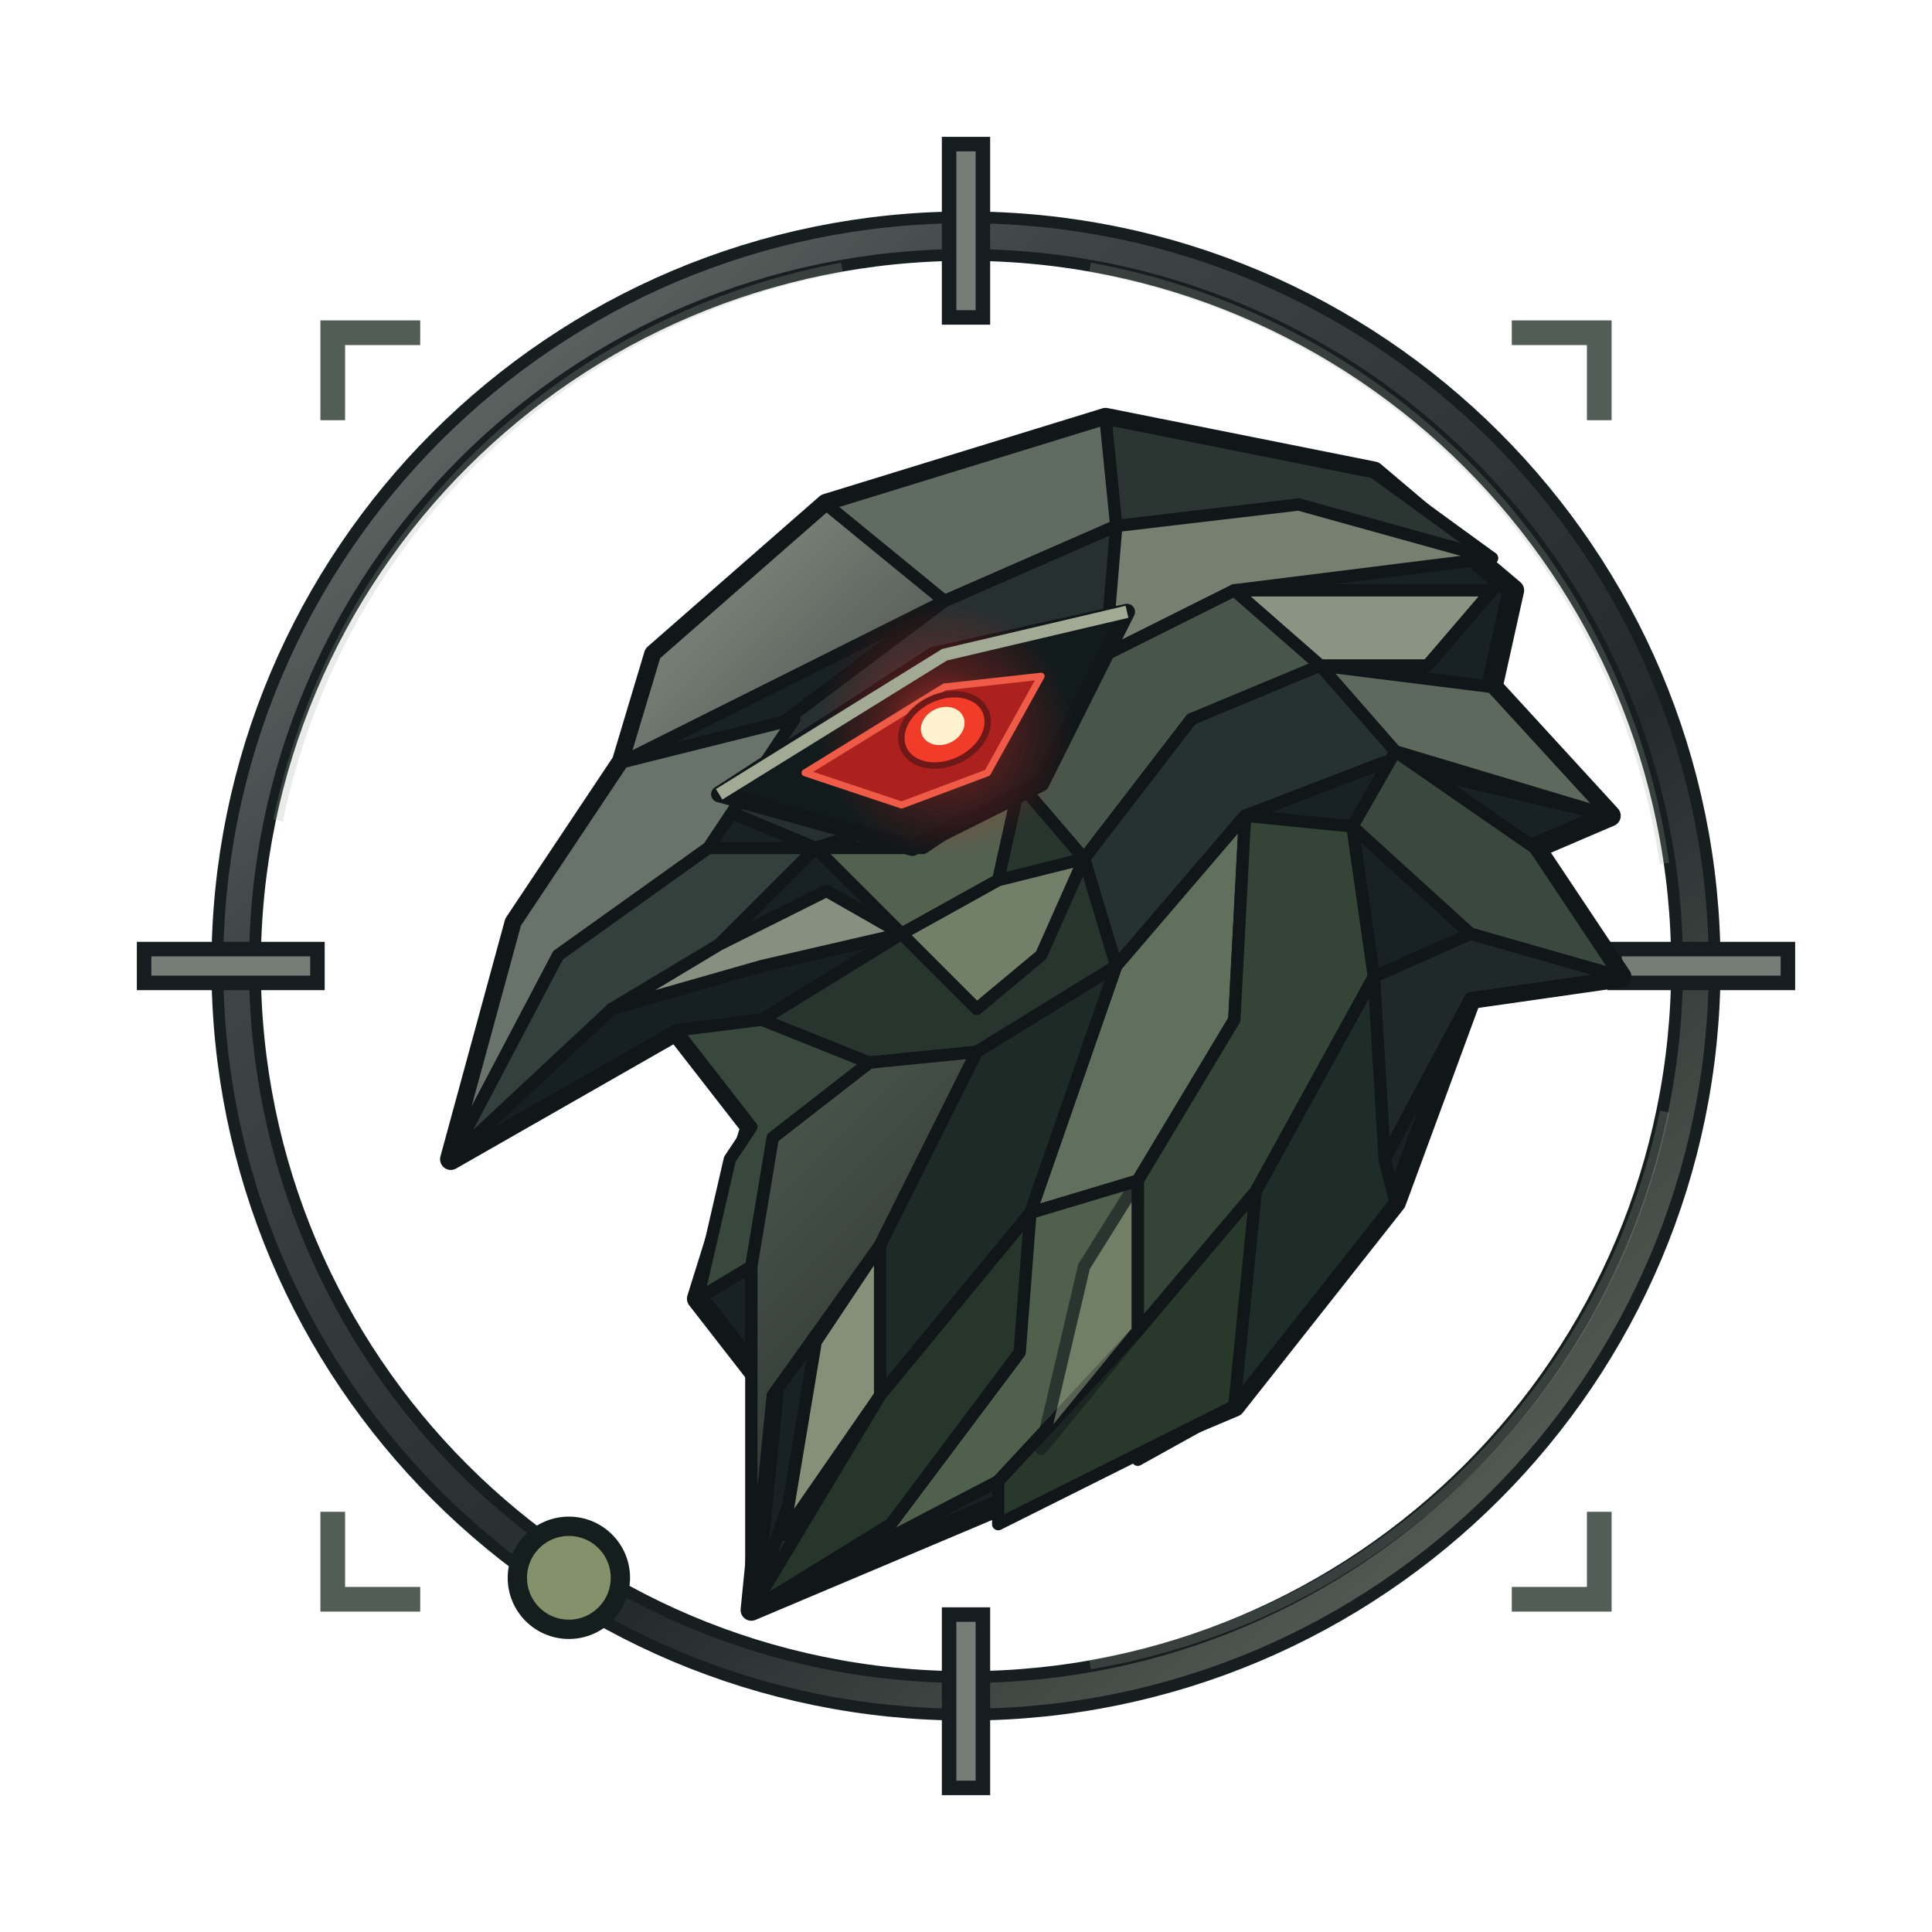
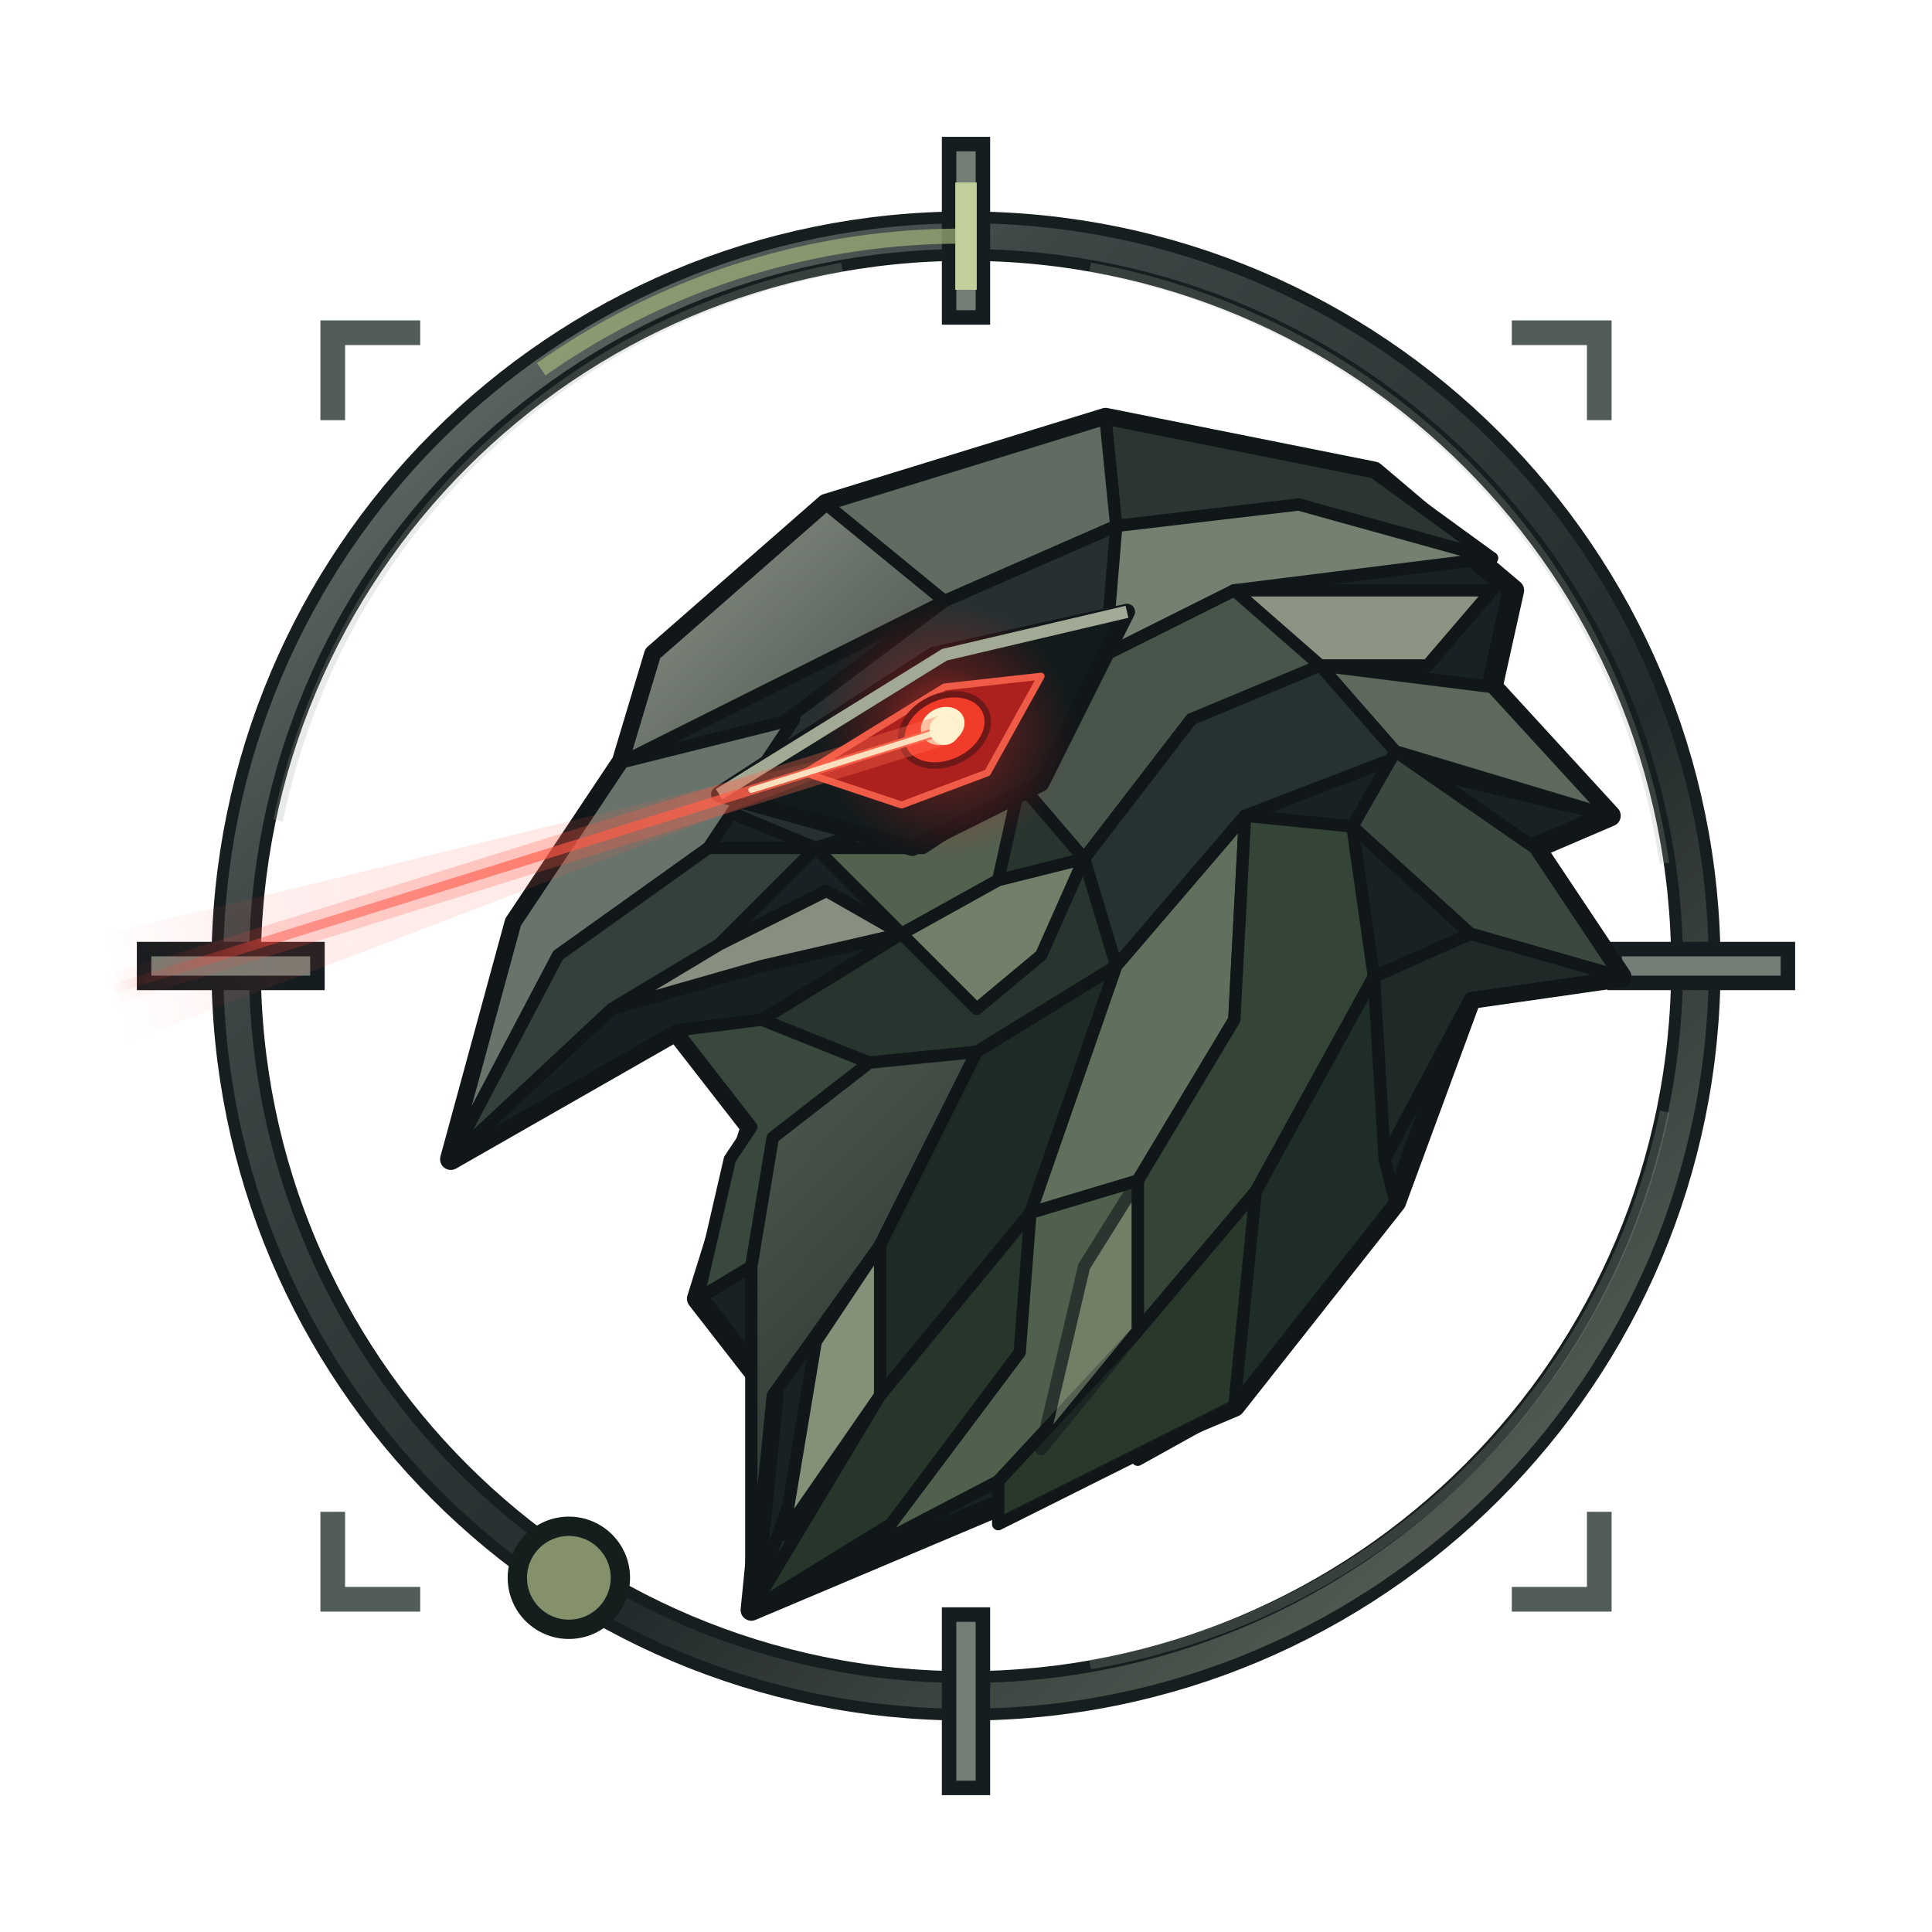
<svg xmlns="http://www.w3.org/2000/svg" viewBox="0 0 180 180" role="img" aria-labelledby="crebain-mark-title crebain-mark-desc">
+   <style>
+     .crebain-laser-scan { animation: crebain-laser-scan 4.8s ease-in-out infinite; transform-origin: 0 0; }
+     .crebain-tracking-sweep { animation: crebain-tracking-sweep 11s linear infinite; transform-origin: 0 0; }
+     .crebain-optic-pulse { animation: crebain-optic-pulse 4.8s ease-in-out infinite; }
+     @keyframes crebain-laser-scan { 0%, 100% { transform: rotate(-4deg); } 50% { transform: rotate(4deg); } }
+     @keyframes crebain-tracking-sweep { to { transform: rotate(360deg); } }
+     @keyframes crebain-optic-pulse { 0%, 100% { opacity: .65; } 50% { opacity: 1; } }
+     @media (prefers-reduced-motion: reduce) {
+       .crebain-laser-scan, .crebain-tracking-sweep, .crebain-optic-pulse { animation: none; }
+     }
+   </style>
  <defs>
+     <linearGradient id="crebain-laser-energy" x1="-78" y1="24" x2="0" y2="0" gradientUnits="userSpaceOnUse">
+       <stop stop-color="#fc352b" stop-opacity="0" />
+       <stop offset=".2" stop-color="#ff493b" stop-opacity=".45" />
+       <stop offset="1" stop-color="#ff6b50" stop-opacity=".9" />
+     </linearGradient>
    <linearGradient id="crebain-ring-metal" x1="25" y1="20" x2="150" y2="160" gradientUnits="userSpaceOnUse">
      <stop stop-color="#79817b" />
      <stop offset=".27" stop-color="#3d4545" />
      <stop offset=".64" stop-color="#242b2c" />
      <stop offset="1" stop-color="#677065" />
    </linearGradient>
    <linearGradient id="crebain-crown-metal" x1="65" y1="42" x2="122" y2="100" gradientUnits="userSpaceOnUse">
      <stop stop-color="#8c9387" />
      <stop offset=".38" stop-color="#505a54" />
      <stop offset="1" stop-color="#20292a" />
    </linearGradient>
    <linearGradient id="crebain-neck-metal" x1="70" y1="90" x2="123" y2="142" gradientUnits="userSpaceOnUse">
      <stop stop-color="#535f54" />
      <stop offset=".52" stop-color="#303a35" />
      <stop offset="1" stop-color="#171e20" />
    </linearGradient>
    <radialGradient id="crebain-optic-halo">
      <stop stop-color="#ff4437" stop-opacity=".72" />
      <stop offset=".48" stop-color="#e12520" stop-opacity=".28" />
      <stop offset="1" stop-color="#d11717" stop-opacity="0" />
    </radialGradient>
  </defs>
  <g id="crebain-reticle" fill="none" stroke-linecap="square">
    <circle cx="90" cy="90" r="68" stroke="#171e20" stroke-width="4.6" />
    <circle cx="90" cy="90" r="68" stroke="url(#crebain-ring-metal)" stroke-width="2.4" />
    <path d="M26 76A66 66 0 0 1 78 25 M102 25A66 66 0 0 1 155 80 M155 104A66 66 0 0 1 102 155" stroke="#a4ac9e" stroke-opacity=".24" stroke-width=".9" />
    <path d="M90 15V28 M90 152V165 M15 90H28 M152 90H165" stroke="#161d20" stroke-width="4.5" />
    <path d="M90 15V28 M90 152V165 M15 90H28 M152 90H165" stroke="#747e76" stroke-width="1.8" />
    <path d="M31 38V31H38 M142 31H149V38 M31 142V149H38 M142 149H149V142" stroke="#515d56" stroke-width="2.3" />
    <circle cx="53" cy="147" r="4.8" fill="#84916a" stroke="#141e1c" stroke-width="1.8" />
+     <g transform="translate(90 90)">
+       <g class="crebain-tracking-sweep">
+         <path d="M-39-56A68 68 0 0 1 0-68" stroke="#a0b37a" stroke-width="1.4" stroke-opacity=".7" />
+         <path d="M0-72V-64" stroke="#c2cf9b" stroke-width="2" />
+       </g>
+     </g>
  </g>
  <g id="crebain-raven" stroke="#111719" stroke-width="1.15" stroke-linejoin="round">
    <path id="crebain-silhouette" d="M42 108 48 86 58 71 61 61 77 47 103 39 128 44 141 55 139 64 150 76 143 79 151 91 137 93 130 112 115 131 70 150 72 130 65 121 70 105 63 96Z" fill="#182123" stroke-width="2" />
    <g id="crebain-crown">
      <path d="M58 71 61 61 77 47 103 39 88 56Z" fill="url(#crebain-crown-metal)" />
      <path d="M77 47 103 39 128 44 104 49 88 56Z" fill="#606b61" />
      <path d="M103 39 128 44 139 52 119 52 104 49Z" fill="#2b3532" />
      <path d="M88 56 104 49 122 52 103 61 95 73 76 79 64 74Z" fill="#263031" />
      <path d="M104 49 121 47 139 52 115 55 103 61Z" fill="#758071" />
      <path d="M103 61 115 55 139 55 133 62 111 67 101 80 95 73Z" fill="#47554b" />
      <path d="M115 55 139 55 133 62 123 62Z" fill="#8b9382" />
      <path d="M111 67 123 62 139 64 150 76 129 71 116 76 104 90 101 80Z" fill="#263231" />
      <path d="M123 62 139 64 150 76 130 70Z" fill="#5d695c" />
      <path d="M130 70 143 79 151 91 137 87 126 77Z" fill="#3b483f" />
      <path d="M137 87 151 91 137 93 129 108 128 91Z" fill="#1f2928" />
    </g>
    <g id="crebain-beak">
      <path d="M58 71 74 67 66 79 52 89 42 108 48 86Z" fill="#68736b" />
      <path d="M52 89 66 79 76 79 64 91 42 108Z" fill="#34403b" />
      <path d="M42 108 57 94 73 87 84 87 71 95 63 96Z" fill="#161f21" />
      <path d="M57 94 67 88 77 83 84 87 71 90Z" fill="#879080" />
      <path d="M63 96 71 95 81 99 72 106 70 118 65 121 68 108 70 105Z" fill="#39483d" />
    </g>
    <g id="crebain-cheek-and-neck">
      <path d="M76 79 95 73 101 80 104 90 91 98 81 99 71 95 84 87Z" fill="#28352f" />
      <path d="M76 79 86 79 95 73 93 82 84 87Z" fill="#53614f" />
      <path d="M84 87 93 82 101 80 97 89 91 94Z" fill="#738069" />
      <path d="M81 99 91 98 82 116 72 130 70 150 70 118 72 106Z" fill="url(#crebain-neck-metal)" />
      <path d="M91 98 104 90 96 113 82 130 70 150 82 116Z" fill="#1d2a26" />
      <path d="M104 90 116 76 115 95 106 110 96 113Z" fill="#616f5d" />
      <path d="M116 76 126 77 128 91 117 111 106 124 106 110 115 95Z" fill="#344537" />
      <path d="M128 91 129 108 130 112 115 131 106 136 117 111Z" fill="#1f2d28" />
      <path d="M96 113 106 110 106 124 93 138 70 150 82 130Z" fill="#4f604c" />
      <path d="M106 124 117 111 115 131 93 142 93 138Z" fill="#28392c" />
      <path d="M82 116 82 130 73 143 76 125Z" fill="#849078" />
      <path d="M96 113 95 126 83 142 70 150 82 130Z" fill="#26362b" />
      <path d="M106 110 106 124 97 135 101 118Z" fill="#89967a" opacity=".58" />
    </g>
    <g id="crebain-optic">
      <path d="M67 74 87 61 105 57 97 73 85 79Z" fill="#111b1c" stroke-width="1.5" />
-       <circle cx="88" cy="68" r="12" fill="url(#crebain-optic-halo)" stroke="none" />
+       <circle cx="88" cy="68" r="12" fill="url(#crebain-optic-halo)" stroke="none" class="crebain-optic-pulse" />
      <path d="M75 72 88 64 97 63 92 72 84 75Z" fill="#ac211e" stroke="#ef5b46" stroke-width=".65" />
      <ellipse cx="88" cy="68" rx="4.2" ry="3.1" transform="rotate(-25 88 68)" fill="#f23c2a" stroke="#6f1818" stroke-width=".6" />
      <ellipse cx="88" cy="67.6" rx="2.1" ry="1.7" transform="rotate(-25 88 68)" fill="#fff3cf" stroke="none" />
      <path d="M67 74 88 61 105 57" fill="none" stroke="#a2aa95" stroke-width="1.15" />
    </g>
  </g>
+   <g transform="translate(88 68)" aria-hidden="true">
+     <g class="crebain-laser-scan">
+       <path d="M0 0-78 19-76 29Z" fill="url(#crebain-laser-energy)" opacity=".2" />
+       <path d="M0 0-77 24" fill="none" stroke="url(#crebain-laser-energy)" stroke-width="2.8" stroke-linecap="round" opacity=".42" />
+       <path d="M0 0-77 24" fill="none" stroke="url(#crebain-laser-energy)" stroke-width=".9" stroke-linecap="round" />
+       <path d="M0 0-18 5.6" fill="none" stroke="#ffe0be" stroke-width=".55" stroke-linecap="round" />
+       <circle r="1.4" fill="#fff3cf" class="crebain-optic-pulse" />
+     </g>
+   </g>
</svg>
